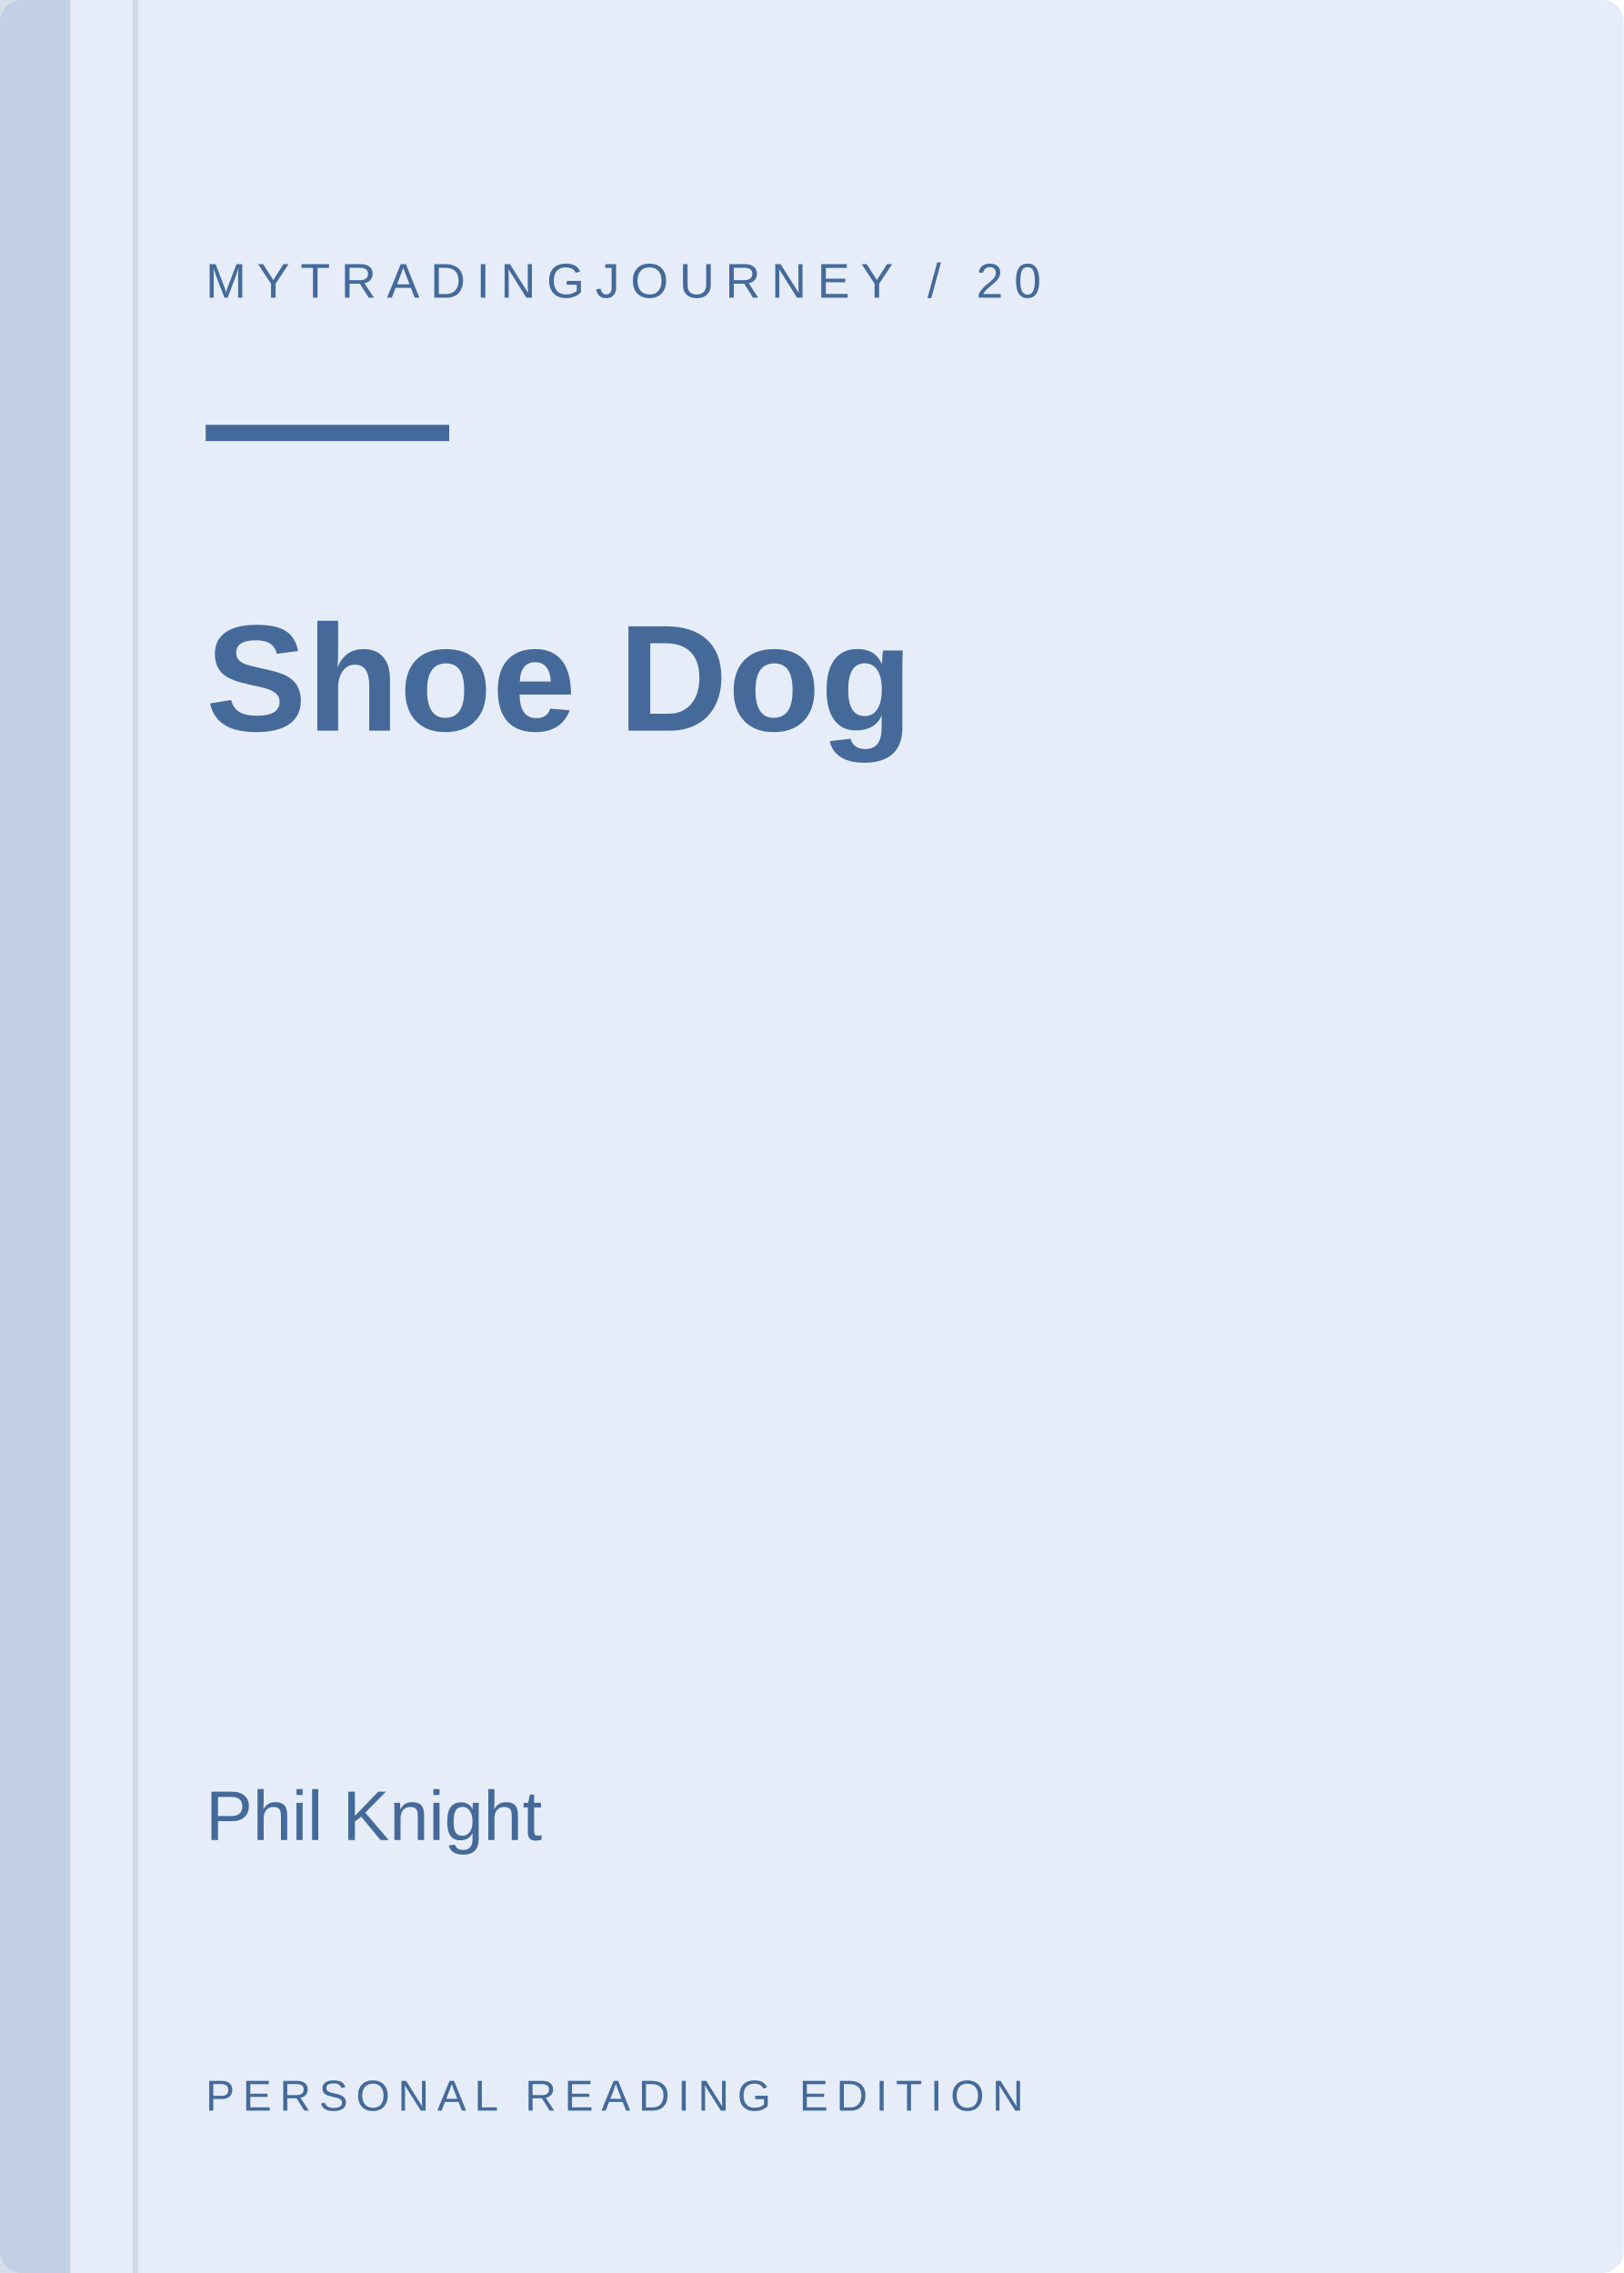
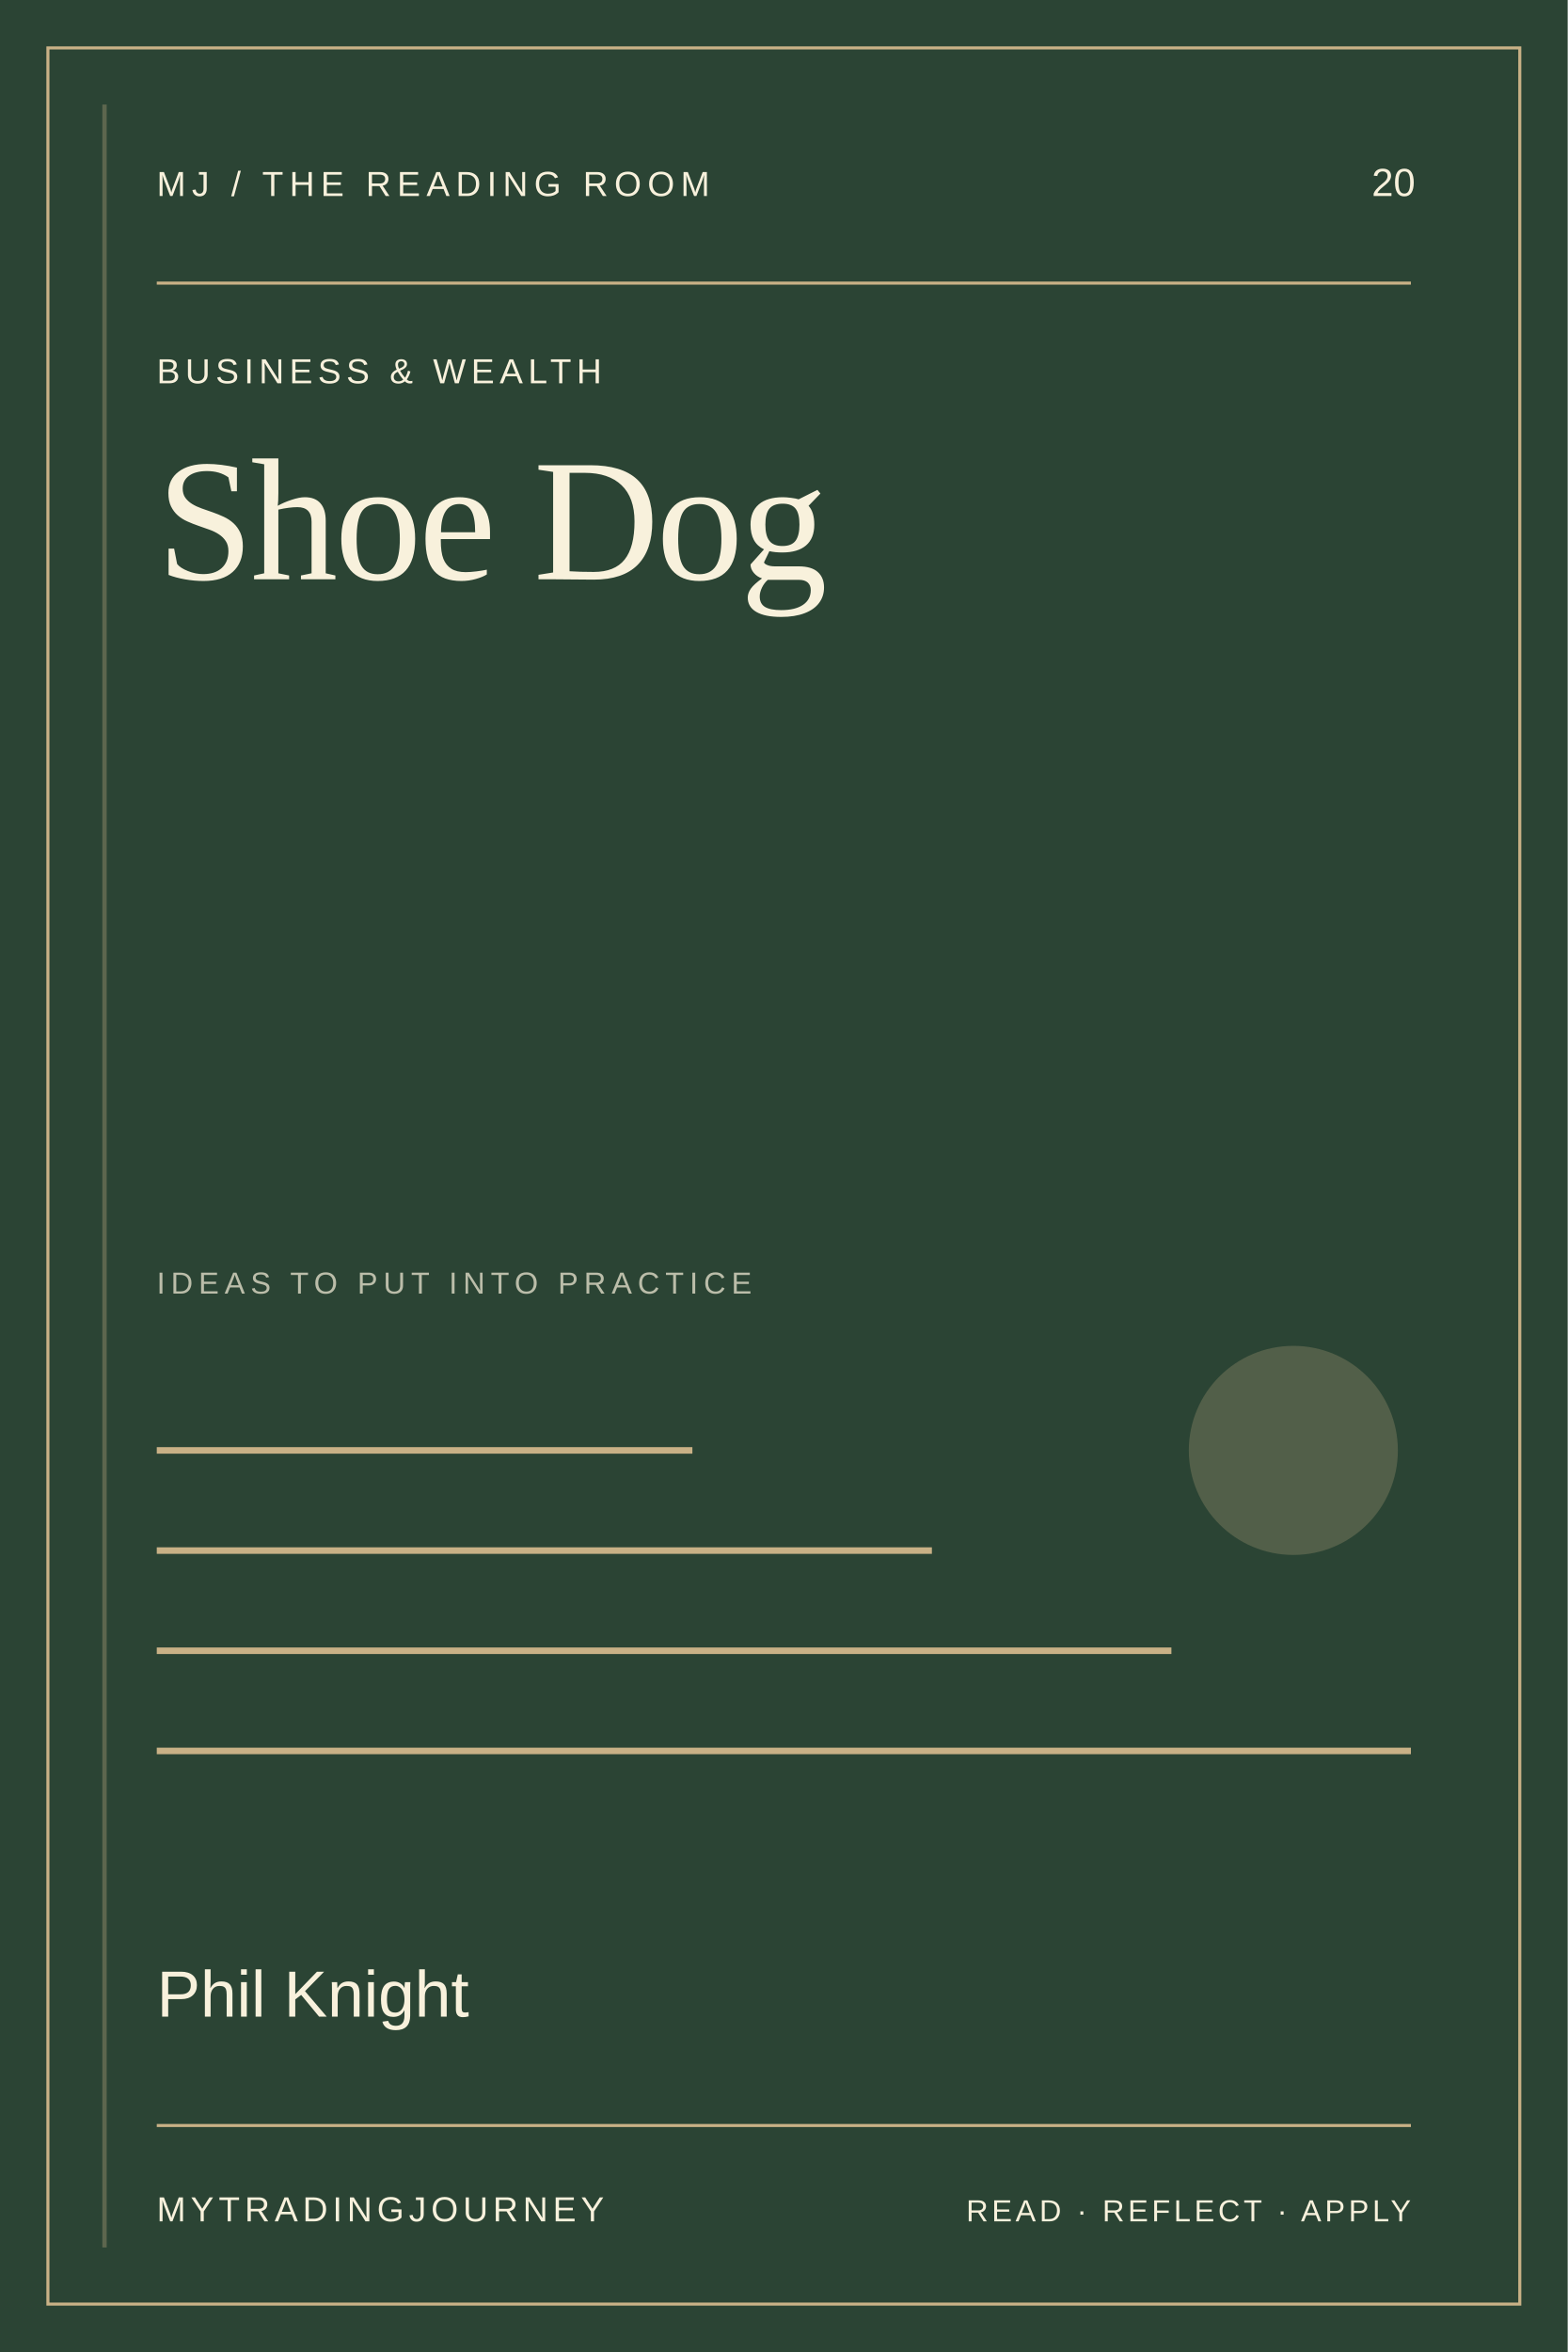
- <svg xmlns="http://www.w3.org/2000/svg" width="300" height="420" viewBox="0 0 300 420">
-   <rect width="300" height="420" rx="4" fill="#e6edf8" />
-   <rect width="13" height="420" fill="#456a9a" opacity=".22" />
-   <path d="M25 0v420" stroke="#456a9a" opacity=".15" />
-   <text x="38" y="55" font-family="Arial,sans-serif" font-size="9" letter-spacing="2" fill="#456a9a">MYTRADINGJOURNEY / 20</text>
-   <path d="M38 80h45" stroke="#456a9a" stroke-width="3" />
-   <text font-family="Arial,sans-serif" font-weight="700" font-size="28" fill="#456a9a">
-     <tspan x="38" y="135">Shoe Dog</tspan>
+ <svg xmlns="http://www.w3.org/2000/svg" width="360" height="540" viewBox="0 0 360 540" role="img" aria-labelledby="title desc">
+   <rect width="360" height="540" fill="#2b4434" />
+   <rect x="11" y="11" width="338" height="518" fill="none" stroke="#c9b186" stroke-width=".7" />
+   <path d="M24 24v492" stroke="#c9b186" stroke-opacity=".32" />
+   <text x="36" y="45" fill="#f8f1dc" font-family="Arial,Helvetica,sans-serif" font-size="8" letter-spacing="1.4">MJ / THE READING ROOM</text>
+   <text x="325" y="45" text-anchor="end" fill="#f8f1dc" font-family="Arial,Helvetica,sans-serif" font-size="9">20</text>
+   <path d="M36 65h288" stroke="#c9b186" stroke-width=".7" />
+   <text x="36" y="88" fill="#f8f1dc" font-family="Arial,Helvetica,sans-serif" font-size="8" letter-spacing="1.2">BUSINESS &amp; WEALTH</text>
+   <text fill="#f8f1dc" font-family="Georgia,Times New Roman,serif" font-size="40" letter-spacing="-.7">
+     <tspan x="36" y="133">Shoe Dog</tspan>
  </text>
-   <text x="38" y="340" font-family="Arial,sans-serif" font-size="13" fill="#456a9a">Phil Knight</text>
-   <text x="38" y="390" font-family="Arial,sans-serif" font-size="8" letter-spacing="1.5" fill="#456a9a">PERSONAL READING EDITION</text>
+   <text x="36" y="297" fill="#f8f1dc" opacity=".7" font-family="Arial,Helvetica,sans-serif" font-size="7" letter-spacing="1.3">IDEAS TO PUT INTO PRACTICE</text>
+   <g>
+     <path d="M36 402h288M36 379h233M36 356h178M36 333h123" fill="none" stroke="#c9b186" stroke-width="1.5" />
+     <circle cx="297" cy="333" r="24" fill="#c9b186" opacity=".25" />
+   </g>
+   <text x="36" y="463" fill="#f8f1dc" font-family="Arial,Helvetica,sans-serif" font-size="15">Phil Knight</text>
+   <path d="M36 488h288" stroke="#c9b186" stroke-width=".7" />
+   <text x="36" y="510" fill="#f8f1dc" font-family="Arial,Helvetica,sans-serif" font-size="8" letter-spacing="1.1">MYTRADINGJOURNEY</text>
+   <text x="324" y="510" text-anchor="end" fill="#f8f1dc" font-family="Arial,Helvetica,sans-serif" font-size="7" letter-spacing=".8">READ · REFLECT · APPLY</text>
</svg>
